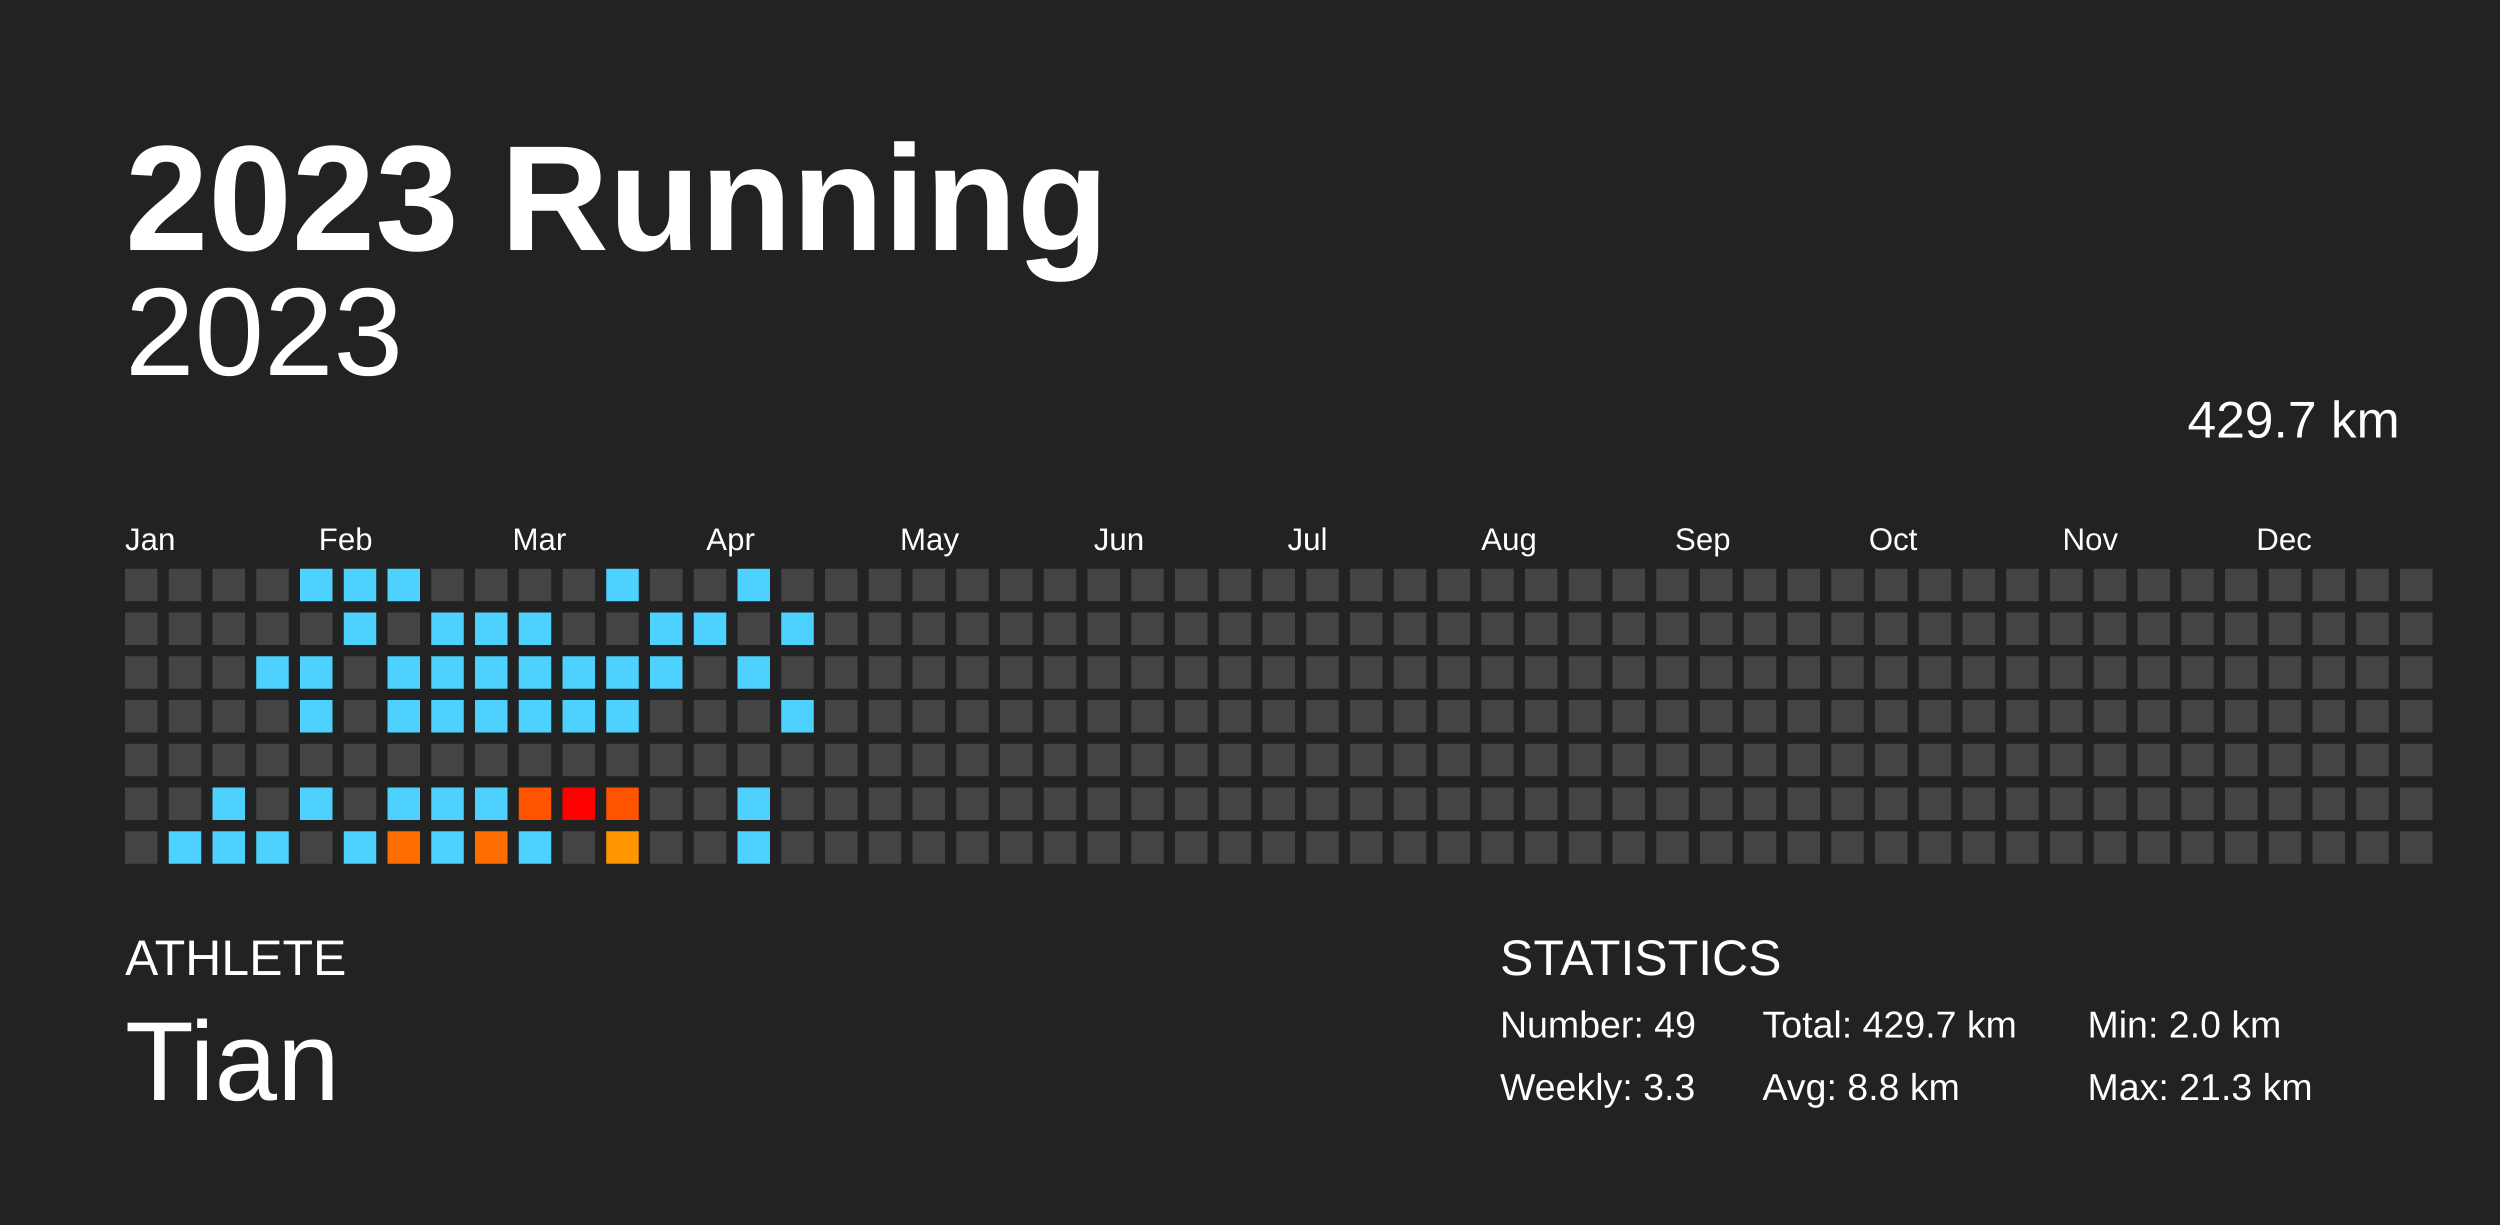
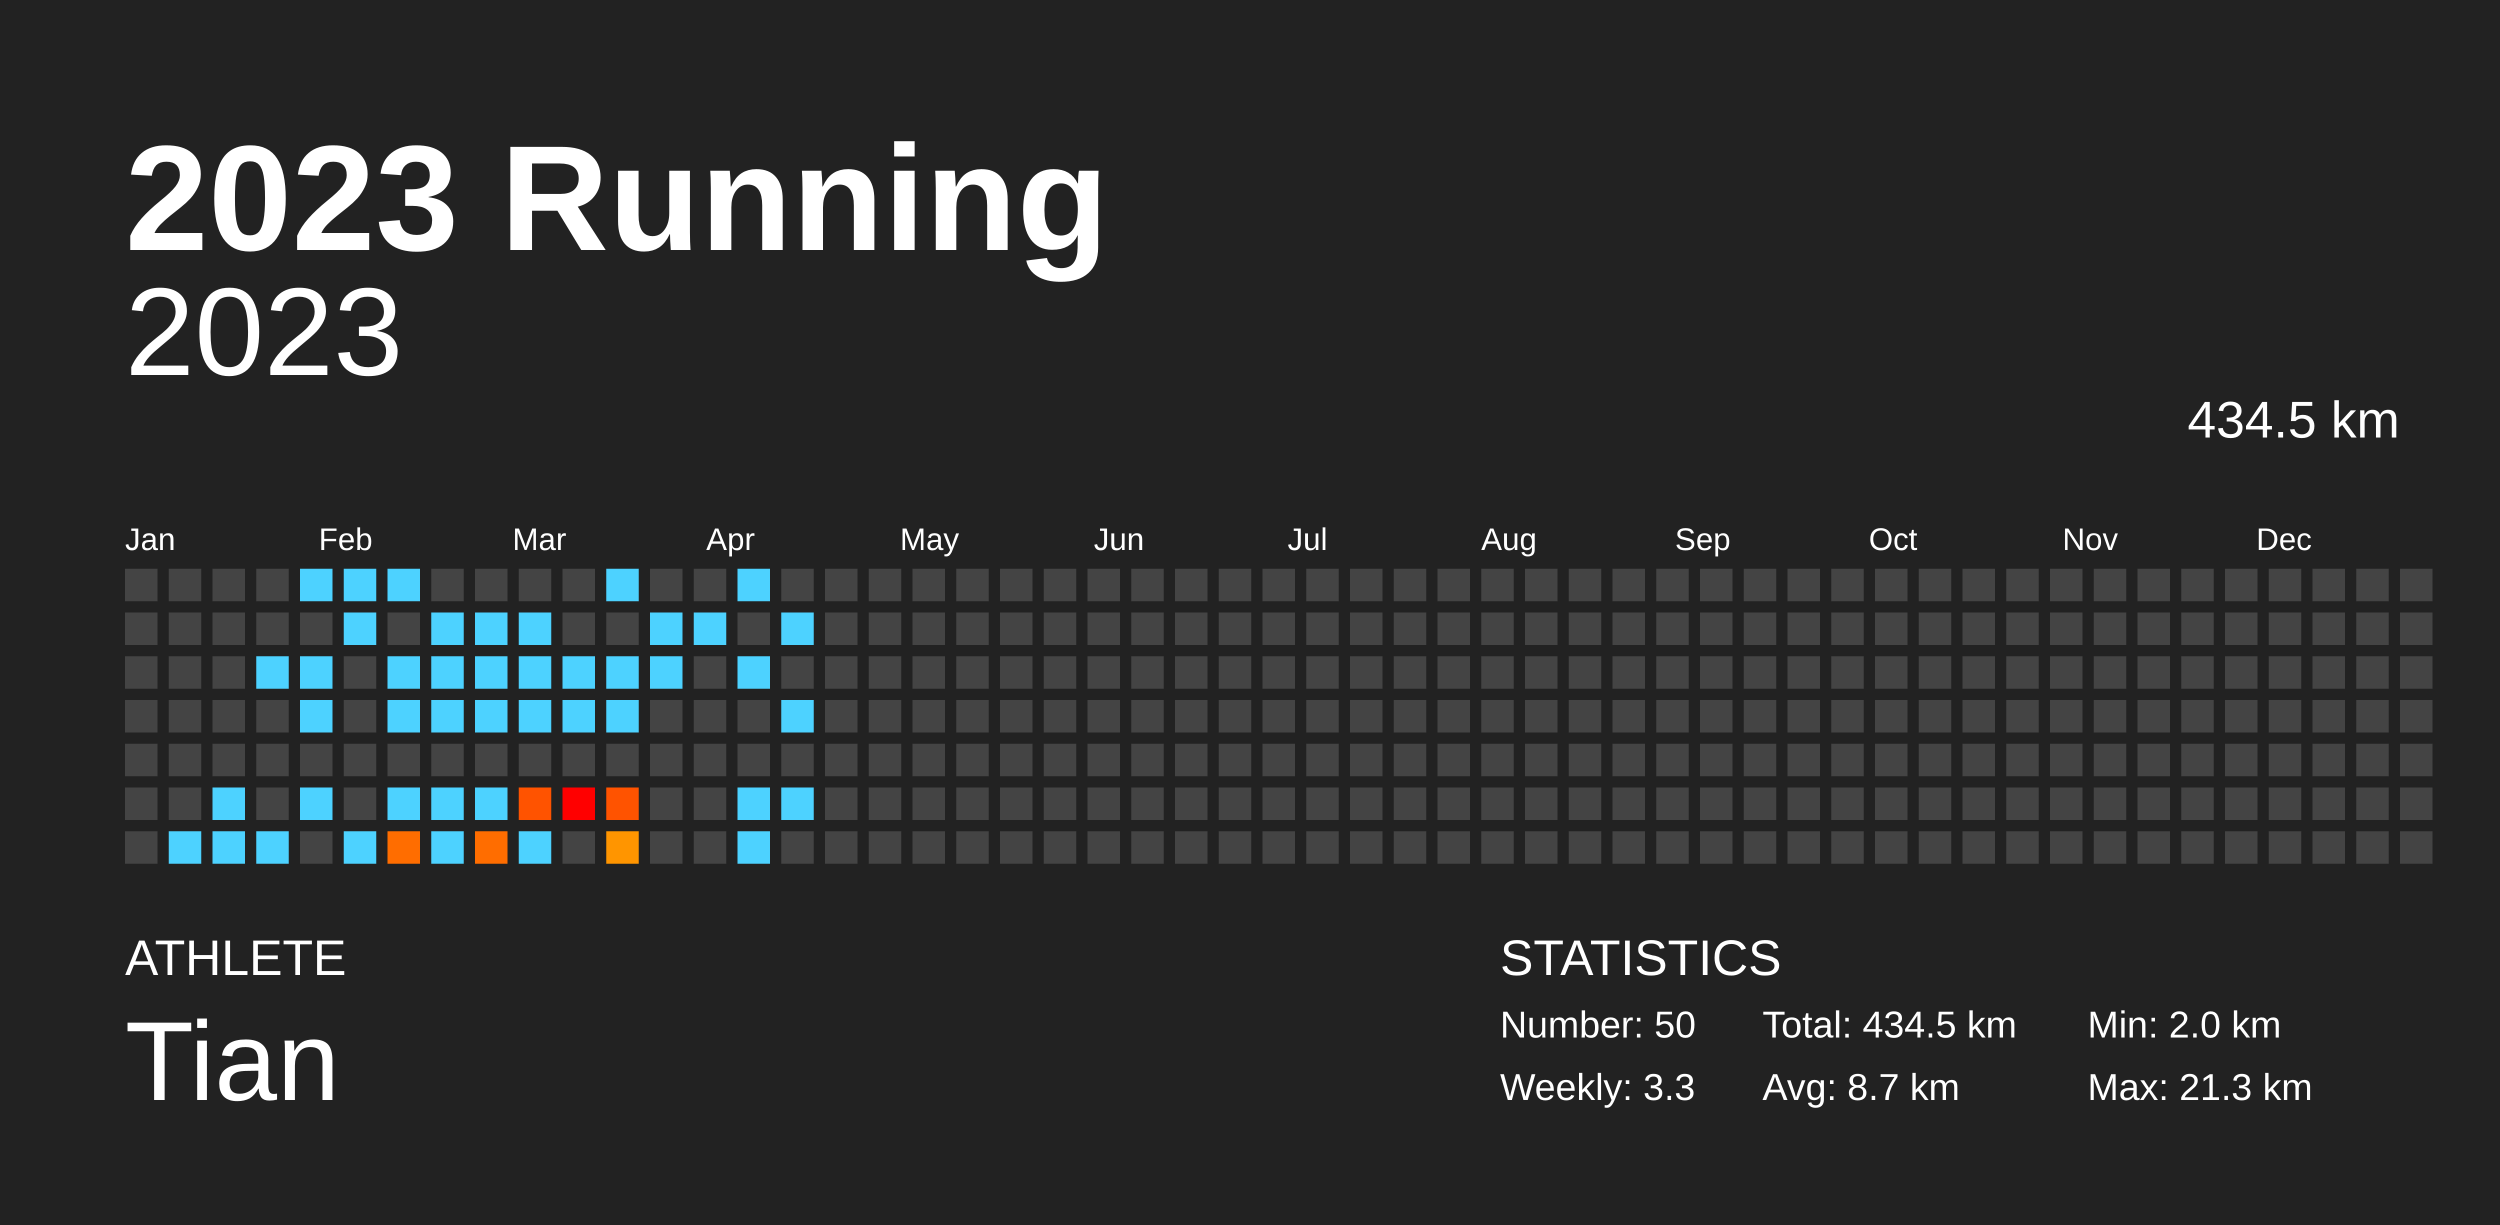
<svg xmlns="http://www.w3.org/2000/svg" baseProfile="full" height="98mm" version="1.1" viewBox="0,0,200,98" width="200mm">
  <defs />
  <rect fill="#222222" height="98" width="200" x="0" y="0" />
  <text fill="#FFFFFF" style="font-size:12px; font-family:Arial; font-weight:bold;" x="10" y="20">2023 Running</text>
  <text fill="#FFFFFF" style="font-size:4px; font-family:Arial" x="10" y="78">ATHLETE</text>
  <text fill="#FFFFFF" style="font-size:9px; font-family:Arial" x="10" y="88">Tian</text>
  <text fill="#FFFFFF" style="font-size:4px; font-family:Arial" x="120" y="78">STATISTICS</text>
-   <text fill="#FFFFFF" style="font-size:3px; font-family:Arial" x="120" y="83">Number: 49</text>
+   <text fill="#FFFFFF" style="font-size:3px; font-family:Arial" x="120" y="83">Number: 50</text>
  <text fill="#FFFFFF" style="font-size:3px; font-family:Arial" x="120" y="88">Weekly: 3.3</text>
-   <text fill="#FFFFFF" style="font-size:3px; font-family:Arial" x="141" y="83">Total: 429.7 km</text>
-   <text fill="#FFFFFF" style="font-size:3px; font-family:Arial" x="141" y="88">Avg: 8.8 km</text>
+   <text fill="#FFFFFF" style="font-size:3px; font-family:Arial" x="141" y="83">Total: 434.5 km</text>
+   <text fill="#FFFFFF" style="font-size:3px; font-family:Arial" x="141" y="88">Avg: 8.7 km</text>
  <text fill="#FFFFFF" style="font-size:3px; font-family:Arial" x="167" y="83">Min: 2.0 km</text>
  <text fill="#FFFFFF" style="font-size:3px; font-family:Arial" x="167" y="88">Max: 21.3 km</text>
  <text alignment-baseline="hanging" fill="#FFFFFF" style="font-size:10.0px; font-family:Arial;" x="10" y="30">2023</text>
-   <text alignment-baseline="hanging" fill="#FFFFFF" style="font-size:4.125px; font-family:Arial;" x="175" y="35">429.7 km</text>
+   <text alignment-baseline="hanging" fill="#FFFFFF" style="font-size:4.125px; font-family:Arial;" x="175" y="35">434.5 km</text>
  <text fill="#FFFFFF" style="font-size:2.5px; font-family:Arial" x="10.0" y="44">Jan</text>
  <text fill="#FFFFFF" style="font-size:2.5px; font-family:Arial" x="25.5" y="44">Feb</text>
  <text fill="#FFFFFF" style="font-size:2.5px; font-family:Arial" x="41.0" y="44">Mar</text>
  <text fill="#FFFFFF" style="font-size:2.5px; font-family:Arial" x="56.5" y="44">Apr</text>
  <text fill="#FFFFFF" style="font-size:2.5px; font-family:Arial" x="72.0" y="44">May</text>
  <text fill="#FFFFFF" style="font-size:2.5px; font-family:Arial" x="87.5" y="44">Jun</text>
  <text fill="#FFFFFF" style="font-size:2.5px; font-family:Arial" x="103.0" y="44">Jul</text>
  <text fill="#FFFFFF" style="font-size:2.5px; font-family:Arial" x="118.5" y="44">Aug</text>
  <text fill="#FFFFFF" style="font-size:2.5px; font-family:Arial" x="134.0" y="44">Sep</text>
  <text fill="#FFFFFF" style="font-size:2.5px; font-family:Arial" x="149.5" y="44">Oct</text>
  <text fill="#FFFFFF" style="font-size:2.5px; font-family:Arial" x="165.0" y="44">Nov</text>
  <text fill="#FFFFFF" style="font-size:2.5px; font-family:Arial" x="180.5" y="44">Dec</text>
  <rect fill="#444444" height="2.6" width="2.6" x="10.0" y="45.5" />
  <rect fill="#444444" height="2.6" width="2.6" x="10.0" y="49.0" />
  <rect fill="#444444" height="2.6" width="2.6" x="10.0" y="52.5" />
  <rect fill="#444444" height="2.6" width="2.6" x="10.0" y="56.0" />
  <rect fill="#444444" height="2.6" width="2.6" x="10.0" y="59.5" />
  <rect fill="#444444" height="2.6" width="2.6" x="10.0" y="63.0" />
  <rect fill="#444444" height="2.6" width="2.6" x="10.0" y="66.5" />
  <rect fill="#444444" height="2.6" width="2.6" x="13.5" y="45.5" />
  <rect fill="#444444" height="2.6" width="2.6" x="13.5" y="49.0" />
  <rect fill="#444444" height="2.6" width="2.6" x="13.5" y="52.5" />
  <rect fill="#444444" height="2.6" width="2.6" x="13.5" y="56.0" />
  <rect fill="#444444" height="2.6" width="2.6" x="13.5" y="59.5" />
  <rect fill="#444444" height="2.6" width="2.6" x="13.5" y="63.0" />
  <rect fill="#4dd2ff" height="2.6" width="2.6" x="13.5" y="66.5" />
  <rect fill="#444444" height="2.6" width="2.6" x="17.0" y="45.5" />
  <rect fill="#444444" height="2.6" width="2.6" x="17.0" y="49.0" />
  <rect fill="#444444" height="2.6" width="2.6" x="17.0" y="52.5" />
  <rect fill="#444444" height="2.6" width="2.6" x="17.0" y="56.0" />
  <rect fill="#444444" height="2.6" width="2.6" x="17.0" y="59.5" />
  <rect fill="#4dd2ff" height="2.6" width="2.6" x="17.0" y="63.0" />
  <rect fill="#4dd2ff" height="2.6" width="2.6" x="17.0" y="66.5" />
  <rect fill="#444444" height="2.6" width="2.6" x="20.5" y="45.5" />
  <rect fill="#444444" height="2.6" width="2.6" x="20.5" y="49.0" />
  <rect fill="#4dd2ff" height="2.6" width="2.6" x="20.5" y="52.5" />
  <rect fill="#444444" height="2.6" width="2.6" x="20.5" y="56.0" />
  <rect fill="#444444" height="2.6" width="2.6" x="20.5" y="59.5" />
  <rect fill="#444444" height="2.6" width="2.6" x="20.5" y="63.0" />
  <rect fill="#4dd2ff" height="2.6" width="2.6" x="20.5" y="66.5" />
  <rect fill="#4dd2ff" height="2.6" width="2.6" x="24.0" y="45.5" />
  <rect fill="#444444" height="2.6" width="2.6" x="24.0" y="49.0" />
  <rect fill="#4dd2ff" height="2.6" width="2.6" x="24.0" y="52.5" />
  <rect fill="#4dd2ff" height="2.6" width="2.6" x="24.0" y="56.0" />
  <rect fill="#444444" height="2.6" width="2.6" x="24.0" y="59.5" />
  <rect fill="#4dd2ff" height="2.6" width="2.6" x="24.0" y="63.0" />
  <rect fill="#444444" height="2.6" width="2.6" x="24.0" y="66.5" />
  <rect fill="#4dd2ff" height="2.6" width="2.6" x="27.5" y="45.5" />
  <rect fill="#4dd2ff" height="2.6" width="2.6" x="27.5" y="49.0" />
  <rect fill="#444444" height="2.6" width="2.6" x="27.5" y="52.5" />
  <rect fill="#444444" height="2.6" width="2.6" x="27.5" y="56.0" />
  <rect fill="#444444" height="2.6" width="2.6" x="27.5" y="59.5" />
  <rect fill="#444444" height="2.6" width="2.6" x="27.5" y="63.0" />
  <rect fill="#4dd2ff" height="2.6" width="2.6" x="27.5" y="66.5" />
  <rect fill="#4dd2ff" height="2.6" width="2.6" x="31.0" y="45.5" />
  <rect fill="#444444" height="2.6" width="2.6" x="31.0" y="49.0" />
  <rect fill="#4dd2ff" height="2.6" width="2.6" x="31.0" y="52.5" />
  <rect fill="#4dd2ff" height="2.6" width="2.6" x="31.0" y="56.0" />
  <rect fill="#444444" height="2.6" width="2.6" x="31.0" y="59.5" />
  <rect fill="#4dd2ff" height="2.6" width="2.6" x="31.0" y="63.0" />
  <rect fill="#ff6d00" height="2.6" width="2.6" x="31.0" y="66.5" />
  <rect fill="#444444" height="2.6" width="2.6" x="34.5" y="45.5" />
  <rect fill="#4dd2ff" height="2.6" width="2.6" x="34.5" y="49.0" />
  <rect fill="#4dd2ff" height="2.6" width="2.6" x="34.5" y="52.5" />
  <rect fill="#4dd2ff" height="2.6" width="2.6" x="34.5" y="56.0" />
  <rect fill="#444444" height="2.6" width="2.6" x="34.5" y="59.5" />
  <rect fill="#4dd2ff" height="2.6" width="2.6" x="34.5" y="63.0" />
  <rect fill="#4dd2ff" height="2.6" width="2.6" x="34.5" y="66.5" />
  <rect fill="#444444" height="2.6" width="2.6" x="38.0" y="45.5" />
  <rect fill="#4dd2ff" height="2.6" width="2.6" x="38.0" y="49.0" />
  <rect fill="#4dd2ff" height="2.6" width="2.6" x="38.0" y="52.5" />
  <rect fill="#4dd2ff" height="2.6" width="2.6" x="38.0" y="56.0" />
  <rect fill="#444444" height="2.6" width="2.6" x="38.0" y="59.5" />
  <rect fill="#4dd2ff" height="2.6" width="2.6" x="38.0" y="63.0" />
  <rect fill="#ff6d00" height="2.6" width="2.6" x="38.0" y="66.5" />
  <rect fill="#444444" height="2.6" width="2.6" x="41.5" y="45.5" />
  <rect fill="#4dd2ff" height="2.6" width="2.6" x="41.5" y="49.0" />
  <rect fill="#4dd2ff" height="2.6" width="2.6" x="41.5" y="52.5" />
  <rect fill="#4dd2ff" height="2.6" width="2.6" x="41.5" y="56.0" />
  <rect fill="#444444" height="2.6" width="2.6" x="41.5" y="59.5" />
  <rect fill="#ff5300" height="2.6" width="2.6" x="41.5" y="63.0" />
  <rect fill="#4dd2ff" height="2.6" width="2.6" x="41.5" y="66.5" />
  <rect fill="#444444" height="2.6" width="2.6" x="45.0" y="45.5" />
  <rect fill="#444444" height="2.6" width="2.6" x="45.0" y="49.0" />
  <rect fill="#4dd2ff" height="2.6" width="2.6" x="45.0" y="52.5" />
  <rect fill="#4dd2ff" height="2.6" width="2.6" x="45.0" y="56.0" />
  <rect fill="#444444" height="2.6" width="2.6" x="45.0" y="59.5" />
  <rect fill="red" height="2.6" width="2.6" x="45.0" y="63.0" />
  <rect fill="#444444" height="2.6" width="2.6" x="45.0" y="66.5" />
  <rect fill="#4dd2ff" height="2.6" width="2.6" x="48.5" y="45.5" />
  <rect fill="#444444" height="2.6" width="2.6" x="48.5" y="49.0" />
  <rect fill="#4dd2ff" height="2.6" width="2.6" x="48.5" y="52.5" />
  <rect fill="#4dd2ff" height="2.6" width="2.6" x="48.5" y="56.0" />
  <rect fill="#444444" height="2.6" width="2.6" x="48.5" y="59.5" />
  <rect fill="#ff5300" height="2.6" width="2.6" x="48.5" y="63.0" />
  <rect fill="#ff9500" height="2.6" width="2.6" x="48.5" y="66.5" />
  <rect fill="#444444" height="2.6" width="2.6" x="52.0" y="45.5" />
  <rect fill="#4dd2ff" height="2.6" width="2.6" x="52.0" y="49.0" />
  <rect fill="#4dd2ff" height="2.6" width="2.6" x="52.0" y="52.5" />
  <rect fill="#444444" height="2.6" width="2.6" x="52.0" y="56.0" />
  <rect fill="#444444" height="2.6" width="2.6" x="52.0" y="59.5" />
  <rect fill="#444444" height="2.6" width="2.6" x="52.0" y="63.0" />
  <rect fill="#444444" height="2.6" width="2.6" x="52.0" y="66.5" />
  <rect fill="#444444" height="2.6" width="2.6" x="55.5" y="45.5" />
  <rect fill="#4dd2ff" height="2.6" width="2.6" x="55.5" y="49.0" />
  <rect fill="#444444" height="2.6" width="2.6" x="55.5" y="52.5" />
  <rect fill="#444444" height="2.6" width="2.6" x="55.5" y="56.0" />
  <rect fill="#444444" height="2.6" width="2.6" x="55.5" y="59.5" />
  <rect fill="#444444" height="2.6" width="2.6" x="55.5" y="63.0" />
  <rect fill="#444444" height="2.6" width="2.6" x="55.5" y="66.5" />
  <rect fill="#4dd2ff" height="2.6" width="2.6" x="59.0" y="45.5" />
  <rect fill="#444444" height="2.6" width="2.6" x="59.0" y="49.0" />
  <rect fill="#4dd2ff" height="2.6" width="2.6" x="59.0" y="52.5" />
  <rect fill="#444444" height="2.6" width="2.6" x="59.0" y="56.0" />
  <rect fill="#444444" height="2.6" width="2.6" x="59.0" y="59.5" />
  <rect fill="#4dd2ff" height="2.6" width="2.6" x="59.0" y="63.0" />
  <rect fill="#4dd2ff" height="2.6" width="2.6" x="59.0" y="66.5" />
  <rect fill="#444444" height="2.6" width="2.6" x="62.5" y="45.5" />
  <rect fill="#4dd2ff" height="2.6" width="2.6" x="62.5" y="49.0" />
  <rect fill="#444444" height="2.6" width="2.6" x="62.5" y="52.5" />
  <rect fill="#4dd2ff" height="2.6" width="2.6" x="62.5" y="56.0" />
  <rect fill="#444444" height="2.6" width="2.6" x="62.5" y="59.5" />
-   <rect fill="#444444" height="2.6" width="2.6" x="62.5" y="63.0" />
+   <rect fill="#4dd2ff" height="2.6" width="2.6" x="62.5" y="63.0" />
  <rect fill="#444444" height="2.6" width="2.6" x="62.5" y="66.5" />
  <rect fill="#444444" height="2.6" width="2.6" x="66.0" y="45.5" />
  <rect fill="#444444" height="2.6" width="2.6" x="66.0" y="49.0" />
  <rect fill="#444444" height="2.6" width="2.6" x="66.0" y="52.5" />
  <rect fill="#444444" height="2.6" width="2.6" x="66.0" y="56.0" />
  <rect fill="#444444" height="2.6" width="2.6" x="66.0" y="59.5" />
  <rect fill="#444444" height="2.6" width="2.6" x="66.0" y="63.0" />
  <rect fill="#444444" height="2.6" width="2.6" x="66.0" y="66.5" />
  <rect fill="#444444" height="2.6" width="2.6" x="69.5" y="45.5" />
  <rect fill="#444444" height="2.6" width="2.6" x="69.5" y="49.0" />
  <rect fill="#444444" height="2.6" width="2.6" x="69.5" y="52.5" />
  <rect fill="#444444" height="2.6" width="2.6" x="69.5" y="56.0" />
  <rect fill="#444444" height="2.6" width="2.6" x="69.5" y="59.5" />
  <rect fill="#444444" height="2.6" width="2.6" x="69.5" y="63.0" />
  <rect fill="#444444" height="2.6" width="2.6" x="69.5" y="66.5" />
  <rect fill="#444444" height="2.6" width="2.6" x="73.0" y="45.5" />
  <rect fill="#444444" height="2.6" width="2.6" x="73.0" y="49.0" />
  <rect fill="#444444" height="2.6" width="2.6" x="73.0" y="52.5" />
  <rect fill="#444444" height="2.6" width="2.6" x="73.0" y="56.0" />
  <rect fill="#444444" height="2.6" width="2.6" x="73.0" y="59.5" />
  <rect fill="#444444" height="2.6" width="2.6" x="73.0" y="63.0" />
  <rect fill="#444444" height="2.6" width="2.6" x="73.0" y="66.5" />
  <rect fill="#444444" height="2.6" width="2.6" x="76.5" y="45.5" />
  <rect fill="#444444" height="2.6" width="2.6" x="76.5" y="49.0" />
  <rect fill="#444444" height="2.6" width="2.6" x="76.5" y="52.5" />
  <rect fill="#444444" height="2.6" width="2.6" x="76.5" y="56.0" />
  <rect fill="#444444" height="2.6" width="2.6" x="76.5" y="59.5" />
  <rect fill="#444444" height="2.6" width="2.6" x="76.5" y="63.0" />
  <rect fill="#444444" height="2.6" width="2.6" x="76.5" y="66.5" />
  <rect fill="#444444" height="2.6" width="2.6" x="80.0" y="45.5" />
  <rect fill="#444444" height="2.6" width="2.6" x="80.0" y="49.0" />
  <rect fill="#444444" height="2.6" width="2.6" x="80.0" y="52.5" />
  <rect fill="#444444" height="2.6" width="2.6" x="80.0" y="56.0" />
  <rect fill="#444444" height="2.6" width="2.6" x="80.0" y="59.5" />
  <rect fill="#444444" height="2.6" width="2.6" x="80.0" y="63.0" />
  <rect fill="#444444" height="2.6" width="2.6" x="80.0" y="66.5" />
  <rect fill="#444444" height="2.6" width="2.6" x="83.5" y="45.5" />
  <rect fill="#444444" height="2.6" width="2.6" x="83.5" y="49.0" />
  <rect fill="#444444" height="2.6" width="2.6" x="83.5" y="52.5" />
  <rect fill="#444444" height="2.6" width="2.6" x="83.5" y="56.0" />
  <rect fill="#444444" height="2.6" width="2.6" x="83.5" y="59.5" />
  <rect fill="#444444" height="2.6" width="2.6" x="83.5" y="63.0" />
  <rect fill="#444444" height="2.6" width="2.6" x="83.5" y="66.5" />
  <rect fill="#444444" height="2.6" width="2.6" x="87.0" y="45.5" />
  <rect fill="#444444" height="2.6" width="2.6" x="87.0" y="49.0" />
  <rect fill="#444444" height="2.6" width="2.6" x="87.0" y="52.5" />
  <rect fill="#444444" height="2.6" width="2.6" x="87.0" y="56.0" />
  <rect fill="#444444" height="2.6" width="2.6" x="87.0" y="59.5" />
  <rect fill="#444444" height="2.6" width="2.6" x="87.0" y="63.0" />
  <rect fill="#444444" height="2.6" width="2.6" x="87.0" y="66.5" />
  <rect fill="#444444" height="2.6" width="2.6" x="90.5" y="45.5" />
  <rect fill="#444444" height="2.6" width="2.6" x="90.5" y="49.0" />
  <rect fill="#444444" height="2.6" width="2.6" x="90.5" y="52.5" />
  <rect fill="#444444" height="2.6" width="2.6" x="90.5" y="56.0" />
  <rect fill="#444444" height="2.6" width="2.6" x="90.5" y="59.5" />
  <rect fill="#444444" height="2.6" width="2.6" x="90.5" y="63.0" />
  <rect fill="#444444" height="2.6" width="2.6" x="90.5" y="66.5" />
  <rect fill="#444444" height="2.6" width="2.6" x="94.0" y="45.5" />
  <rect fill="#444444" height="2.6" width="2.6" x="94.0" y="49.0" />
  <rect fill="#444444" height="2.6" width="2.6" x="94.0" y="52.5" />
  <rect fill="#444444" height="2.6" width="2.6" x="94.0" y="56.0" />
  <rect fill="#444444" height="2.6" width="2.6" x="94.0" y="59.5" />
  <rect fill="#444444" height="2.6" width="2.6" x="94.0" y="63.0" />
  <rect fill="#444444" height="2.6" width="2.6" x="94.0" y="66.5" />
  <rect fill="#444444" height="2.6" width="2.6" x="97.5" y="45.5" />
  <rect fill="#444444" height="2.6" width="2.6" x="97.5" y="49.0" />
  <rect fill="#444444" height="2.6" width="2.6" x="97.5" y="52.5" />
  <rect fill="#444444" height="2.6" width="2.6" x="97.5" y="56.0" />
  <rect fill="#444444" height="2.6" width="2.6" x="97.5" y="59.5" />
  <rect fill="#444444" height="2.6" width="2.6" x="97.5" y="63.0" />
  <rect fill="#444444" height="2.6" width="2.6" x="97.5" y="66.5" />
  <rect fill="#444444" height="2.6" width="2.6" x="101.0" y="45.5" />
  <rect fill="#444444" height="2.6" width="2.6" x="101.0" y="49.0" />
  <rect fill="#444444" height="2.6" width="2.6" x="101.0" y="52.5" />
  <rect fill="#444444" height="2.6" width="2.6" x="101.0" y="56.0" />
  <rect fill="#444444" height="2.6" width="2.6" x="101.0" y="59.5" />
  <rect fill="#444444" height="2.6" width="2.6" x="101.0" y="63.0" />
  <rect fill="#444444" height="2.6" width="2.6" x="101.0" y="66.5" />
  <rect fill="#444444" height="2.6" width="2.6" x="104.5" y="45.5" />
  <rect fill="#444444" height="2.6" width="2.6" x="104.5" y="49.0" />
  <rect fill="#444444" height="2.6" width="2.6" x="104.5" y="52.5" />
  <rect fill="#444444" height="2.6" width="2.6" x="104.5" y="56.0" />
  <rect fill="#444444" height="2.6" width="2.6" x="104.5" y="59.5" />
  <rect fill="#444444" height="2.6" width="2.6" x="104.5" y="63.0" />
  <rect fill="#444444" height="2.6" width="2.6" x="104.5" y="66.5" />
  <rect fill="#444444" height="2.6" width="2.6" x="108.0" y="45.5" />
  <rect fill="#444444" height="2.6" width="2.6" x="108.0" y="49.0" />
  <rect fill="#444444" height="2.6" width="2.6" x="108.0" y="52.5" />
  <rect fill="#444444" height="2.6" width="2.6" x="108.0" y="56.0" />
  <rect fill="#444444" height="2.6" width="2.6" x="108.0" y="59.5" />
  <rect fill="#444444" height="2.6" width="2.6" x="108.0" y="63.0" />
  <rect fill="#444444" height="2.6" width="2.6" x="108.0" y="66.5" />
  <rect fill="#444444" height="2.6" width="2.6" x="111.5" y="45.5" />
  <rect fill="#444444" height="2.6" width="2.6" x="111.5" y="49.0" />
  <rect fill="#444444" height="2.6" width="2.6" x="111.5" y="52.5" />
  <rect fill="#444444" height="2.6" width="2.6" x="111.5" y="56.0" />
  <rect fill="#444444" height="2.6" width="2.6" x="111.5" y="59.5" />
  <rect fill="#444444" height="2.6" width="2.6" x="111.5" y="63.0" />
  <rect fill="#444444" height="2.6" width="2.6" x="111.5" y="66.5" />
  <rect fill="#444444" height="2.6" width="2.6" x="115.0" y="45.5" />
  <rect fill="#444444" height="2.6" width="2.6" x="115.0" y="49.0" />
  <rect fill="#444444" height="2.6" width="2.6" x="115.0" y="52.5" />
  <rect fill="#444444" height="2.6" width="2.6" x="115.0" y="56.0" />
  <rect fill="#444444" height="2.6" width="2.6" x="115.0" y="59.5" />
  <rect fill="#444444" height="2.6" width="2.6" x="115.0" y="63.0" />
  <rect fill="#444444" height="2.6" width="2.6" x="115.0" y="66.5" />
  <rect fill="#444444" height="2.6" width="2.6" x="118.5" y="45.5" />
  <rect fill="#444444" height="2.6" width="2.6" x="118.5" y="49.0" />
  <rect fill="#444444" height="2.6" width="2.6" x="118.5" y="52.5" />
  <rect fill="#444444" height="2.6" width="2.6" x="118.5" y="56.0" />
  <rect fill="#444444" height="2.6" width="2.6" x="118.5" y="59.5" />
  <rect fill="#444444" height="2.6" width="2.6" x="118.5" y="63.0" />
  <rect fill="#444444" height="2.6" width="2.6" x="118.5" y="66.5" />
  <rect fill="#444444" height="2.6" width="2.6" x="122.0" y="45.5" />
  <rect fill="#444444" height="2.6" width="2.6" x="122.0" y="49.0" />
  <rect fill="#444444" height="2.6" width="2.6" x="122.0" y="52.5" />
  <rect fill="#444444" height="2.6" width="2.6" x="122.0" y="56.0" />
  <rect fill="#444444" height="2.6" width="2.6" x="122.0" y="59.5" />
  <rect fill="#444444" height="2.6" width="2.6" x="122.0" y="63.0" />
  <rect fill="#444444" height="2.6" width="2.6" x="122.0" y="66.5" />
  <rect fill="#444444" height="2.6" width="2.6" x="125.5" y="45.5" />
  <rect fill="#444444" height="2.6" width="2.6" x="125.5" y="49.0" />
  <rect fill="#444444" height="2.6" width="2.6" x="125.5" y="52.5" />
  <rect fill="#444444" height="2.6" width="2.6" x="125.5" y="56.0" />
  <rect fill="#444444" height="2.6" width="2.6" x="125.5" y="59.5" />
  <rect fill="#444444" height="2.6" width="2.6" x="125.5" y="63.0" />
  <rect fill="#444444" height="2.6" width="2.6" x="125.5" y="66.5" />
  <rect fill="#444444" height="2.6" width="2.6" x="129.0" y="45.5" />
  <rect fill="#444444" height="2.6" width="2.6" x="129.0" y="49.0" />
  <rect fill="#444444" height="2.6" width="2.6" x="129.0" y="52.5" />
  <rect fill="#444444" height="2.6" width="2.6" x="129.0" y="56.0" />
  <rect fill="#444444" height="2.6" width="2.6" x="129.0" y="59.5" />
  <rect fill="#444444" height="2.6" width="2.6" x="129.0" y="63.0" />
  <rect fill="#444444" height="2.6" width="2.6" x="129.0" y="66.5" />
  <rect fill="#444444" height="2.6" width="2.6" x="132.5" y="45.5" />
  <rect fill="#444444" height="2.6" width="2.6" x="132.5" y="49.0" />
  <rect fill="#444444" height="2.6" width="2.6" x="132.5" y="52.5" />
  <rect fill="#444444" height="2.6" width="2.6" x="132.5" y="56.0" />
  <rect fill="#444444" height="2.6" width="2.6" x="132.5" y="59.5" />
  <rect fill="#444444" height="2.6" width="2.6" x="132.5" y="63.0" />
  <rect fill="#444444" height="2.6" width="2.6" x="132.5" y="66.5" />
  <rect fill="#444444" height="2.6" width="2.6" x="136.0" y="45.5" />
  <rect fill="#444444" height="2.6" width="2.6" x="136.0" y="49.0" />
  <rect fill="#444444" height="2.6" width="2.6" x="136.0" y="52.5" />
  <rect fill="#444444" height="2.6" width="2.6" x="136.0" y="56.0" />
  <rect fill="#444444" height="2.6" width="2.6" x="136.0" y="59.5" />
  <rect fill="#444444" height="2.6" width="2.6" x="136.0" y="63.0" />
  <rect fill="#444444" height="2.6" width="2.6" x="136.0" y="66.5" />
  <rect fill="#444444" height="2.6" width="2.6" x="139.5" y="45.5" />
  <rect fill="#444444" height="2.6" width="2.6" x="139.5" y="49.0" />
  <rect fill="#444444" height="2.6" width="2.6" x="139.5" y="52.5" />
  <rect fill="#444444" height="2.6" width="2.6" x="139.5" y="56.0" />
  <rect fill="#444444" height="2.6" width="2.6" x="139.5" y="59.5" />
  <rect fill="#444444" height="2.6" width="2.6" x="139.5" y="63.0" />
  <rect fill="#444444" height="2.6" width="2.6" x="139.5" y="66.5" />
  <rect fill="#444444" height="2.6" width="2.6" x="143.0" y="45.5" />
  <rect fill="#444444" height="2.6" width="2.6" x="143.0" y="49.0" />
  <rect fill="#444444" height="2.6" width="2.6" x="143.0" y="52.5" />
  <rect fill="#444444" height="2.6" width="2.6" x="143.0" y="56.0" />
  <rect fill="#444444" height="2.6" width="2.6" x="143.0" y="59.5" />
  <rect fill="#444444" height="2.6" width="2.6" x="143.0" y="63.0" />
  <rect fill="#444444" height="2.6" width="2.6" x="143.0" y="66.5" />
  <rect fill="#444444" height="2.6" width="2.6" x="146.5" y="45.5" />
  <rect fill="#444444" height="2.6" width="2.6" x="146.5" y="49.0" />
  <rect fill="#444444" height="2.6" width="2.6" x="146.5" y="52.5" />
  <rect fill="#444444" height="2.6" width="2.6" x="146.5" y="56.0" />
  <rect fill="#444444" height="2.6" width="2.6" x="146.5" y="59.5" />
  <rect fill="#444444" height="2.6" width="2.6" x="146.5" y="63.0" />
  <rect fill="#444444" height="2.6" width="2.6" x="146.5" y="66.5" />
  <rect fill="#444444" height="2.6" width="2.6" x="150.0" y="45.5" />
  <rect fill="#444444" height="2.6" width="2.6" x="150.0" y="49.0" />
  <rect fill="#444444" height="2.6" width="2.6" x="150.0" y="52.5" />
  <rect fill="#444444" height="2.6" width="2.6" x="150.0" y="56.0" />
  <rect fill="#444444" height="2.6" width="2.6" x="150.0" y="59.5" />
  <rect fill="#444444" height="2.6" width="2.6" x="150.0" y="63.0" />
  <rect fill="#444444" height="2.6" width="2.6" x="150.0" y="66.5" />
  <rect fill="#444444" height="2.6" width="2.6" x="153.5" y="45.5" />
  <rect fill="#444444" height="2.6" width="2.6" x="153.5" y="49.0" />
  <rect fill="#444444" height="2.6" width="2.6" x="153.5" y="52.5" />
  <rect fill="#444444" height="2.6" width="2.6" x="153.5" y="56.0" />
  <rect fill="#444444" height="2.6" width="2.6" x="153.5" y="59.5" />
  <rect fill="#444444" height="2.6" width="2.6" x="153.5" y="63.0" />
  <rect fill="#444444" height="2.6" width="2.6" x="153.5" y="66.5" />
  <rect fill="#444444" height="2.6" width="2.6" x="157.0" y="45.5" />
  <rect fill="#444444" height="2.6" width="2.6" x="157.0" y="49.0" />
  <rect fill="#444444" height="2.6" width="2.6" x="157.0" y="52.5" />
  <rect fill="#444444" height="2.6" width="2.6" x="157.0" y="56.0" />
  <rect fill="#444444" height="2.6" width="2.6" x="157.0" y="59.5" />
  <rect fill="#444444" height="2.6" width="2.6" x="157.0" y="63.0" />
  <rect fill="#444444" height="2.6" width="2.6" x="157.0" y="66.5" />
  <rect fill="#444444" height="2.6" width="2.6" x="160.5" y="45.5" />
  <rect fill="#444444" height="2.6" width="2.6" x="160.5" y="49.0" />
  <rect fill="#444444" height="2.6" width="2.6" x="160.5" y="52.5" />
  <rect fill="#444444" height="2.6" width="2.6" x="160.5" y="56.0" />
  <rect fill="#444444" height="2.6" width="2.6" x="160.5" y="59.5" />
  <rect fill="#444444" height="2.6" width="2.6" x="160.5" y="63.0" />
  <rect fill="#444444" height="2.6" width="2.6" x="160.5" y="66.5" />
  <rect fill="#444444" height="2.6" width="2.6" x="164.0" y="45.5" />
  <rect fill="#444444" height="2.6" width="2.6" x="164.0" y="49.0" />
  <rect fill="#444444" height="2.6" width="2.6" x="164.0" y="52.5" />
  <rect fill="#444444" height="2.6" width="2.6" x="164.0" y="56.0" />
  <rect fill="#444444" height="2.6" width="2.6" x="164.0" y="59.5" />
  <rect fill="#444444" height="2.6" width="2.6" x="164.0" y="63.0" />
  <rect fill="#444444" height="2.6" width="2.6" x="164.0" y="66.5" />
  <rect fill="#444444" height="2.6" width="2.6" x="167.5" y="45.5" />
  <rect fill="#444444" height="2.6" width="2.6" x="167.5" y="49.0" />
  <rect fill="#444444" height="2.6" width="2.6" x="167.5" y="52.5" />
  <rect fill="#444444" height="2.6" width="2.6" x="167.5" y="56.0" />
  <rect fill="#444444" height="2.6" width="2.6" x="167.5" y="59.5" />
  <rect fill="#444444" height="2.6" width="2.6" x="167.5" y="63.0" />
  <rect fill="#444444" height="2.6" width="2.6" x="167.5" y="66.5" />
  <rect fill="#444444" height="2.6" width="2.6" x="171.0" y="45.5" />
  <rect fill="#444444" height="2.6" width="2.6" x="171.0" y="49.0" />
  <rect fill="#444444" height="2.6" width="2.6" x="171.0" y="52.5" />
  <rect fill="#444444" height="2.6" width="2.6" x="171.0" y="56.0" />
  <rect fill="#444444" height="2.6" width="2.6" x="171.0" y="59.5" />
  <rect fill="#444444" height="2.6" width="2.6" x="171.0" y="63.0" />
  <rect fill="#444444" height="2.6" width="2.6" x="171.0" y="66.5" />
  <rect fill="#444444" height="2.6" width="2.6" x="174.5" y="45.5" />
  <rect fill="#444444" height="2.6" width="2.6" x="174.5" y="49.0" />
  <rect fill="#444444" height="2.6" width="2.6" x="174.5" y="52.5" />
  <rect fill="#444444" height="2.6" width="2.6" x="174.5" y="56.0" />
  <rect fill="#444444" height="2.6" width="2.6" x="174.5" y="59.5" />
  <rect fill="#444444" height="2.6" width="2.6" x="174.5" y="63.0" />
  <rect fill="#444444" height="2.6" width="2.6" x="174.5" y="66.5" />
  <rect fill="#444444" height="2.6" width="2.6" x="178.0" y="45.5" />
  <rect fill="#444444" height="2.6" width="2.6" x="178.0" y="49.0" />
  <rect fill="#444444" height="2.6" width="2.6" x="178.0" y="52.5" />
  <rect fill="#444444" height="2.6" width="2.6" x="178.0" y="56.0" />
  <rect fill="#444444" height="2.6" width="2.6" x="178.0" y="59.5" />
  <rect fill="#444444" height="2.6" width="2.6" x="178.0" y="63.0" />
  <rect fill="#444444" height="2.6" width="2.6" x="178.0" y="66.5" />
  <rect fill="#444444" height="2.6" width="2.6" x="181.5" y="45.5" />
  <rect fill="#444444" height="2.6" width="2.6" x="181.5" y="49.0" />
  <rect fill="#444444" height="2.6" width="2.6" x="181.5" y="52.5" />
  <rect fill="#444444" height="2.6" width="2.6" x="181.5" y="56.0" />
  <rect fill="#444444" height="2.6" width="2.6" x="181.5" y="59.5" />
  <rect fill="#444444" height="2.6" width="2.6" x="181.5" y="63.0" />
  <rect fill="#444444" height="2.6" width="2.6" x="181.5" y="66.5" />
  <rect fill="#444444" height="2.6" width="2.6" x="185.0" y="45.5" />
  <rect fill="#444444" height="2.6" width="2.6" x="185.0" y="49.0" />
  <rect fill="#444444" height="2.6" width="2.6" x="185.0" y="52.5" />
  <rect fill="#444444" height="2.6" width="2.6" x="185.0" y="56.0" />
  <rect fill="#444444" height="2.6" width="2.6" x="185.0" y="59.5" />
  <rect fill="#444444" height="2.6" width="2.6" x="185.0" y="63.0" />
  <rect fill="#444444" height="2.6" width="2.6" x="185.0" y="66.5" />
  <rect fill="#444444" height="2.6" width="2.6" x="188.5" y="45.5" />
  <rect fill="#444444" height="2.6" width="2.6" x="188.5" y="49.0" />
  <rect fill="#444444" height="2.6" width="2.6" x="188.5" y="52.5" />
  <rect fill="#444444" height="2.6" width="2.6" x="188.5" y="56.0" />
  <rect fill="#444444" height="2.6" width="2.6" x="188.5" y="59.5" />
  <rect fill="#444444" height="2.6" width="2.6" x="188.5" y="63.0" />
  <rect fill="#444444" height="2.6" width="2.6" x="188.5" y="66.5" />
  <rect fill="#444444" height="2.6" width="2.6" x="192.0" y="45.5" />
  <rect fill="#444444" height="2.6" width="2.6" x="192.0" y="49.0" />
  <rect fill="#444444" height="2.6" width="2.6" x="192.0" y="52.5" />
  <rect fill="#444444" height="2.6" width="2.6" x="192.0" y="56.0" />
  <rect fill="#444444" height="2.6" width="2.6" x="192.0" y="59.5" />
  <rect fill="#444444" height="2.6" width="2.6" x="192.0" y="63.0" />
  <rect fill="#444444" height="2.6" width="2.6" x="192.0" y="66.5" />
</svg>
